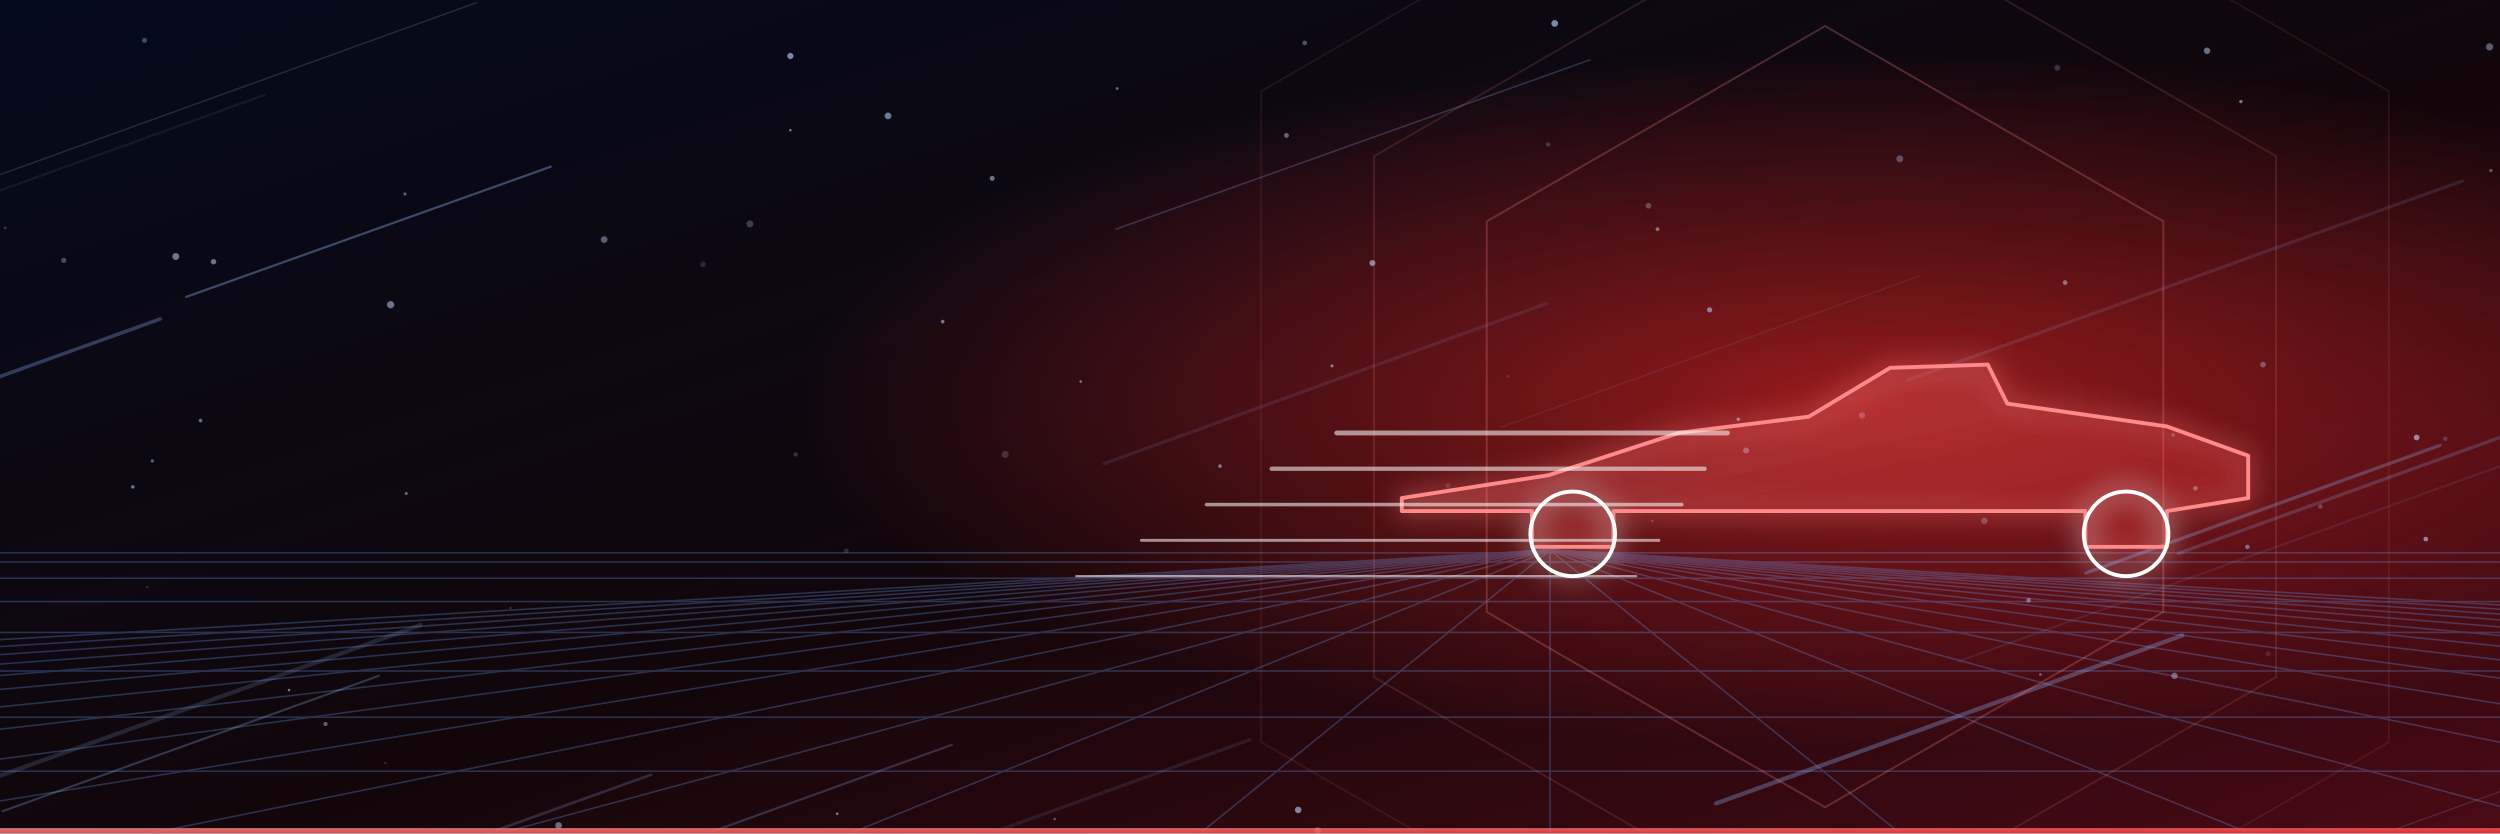
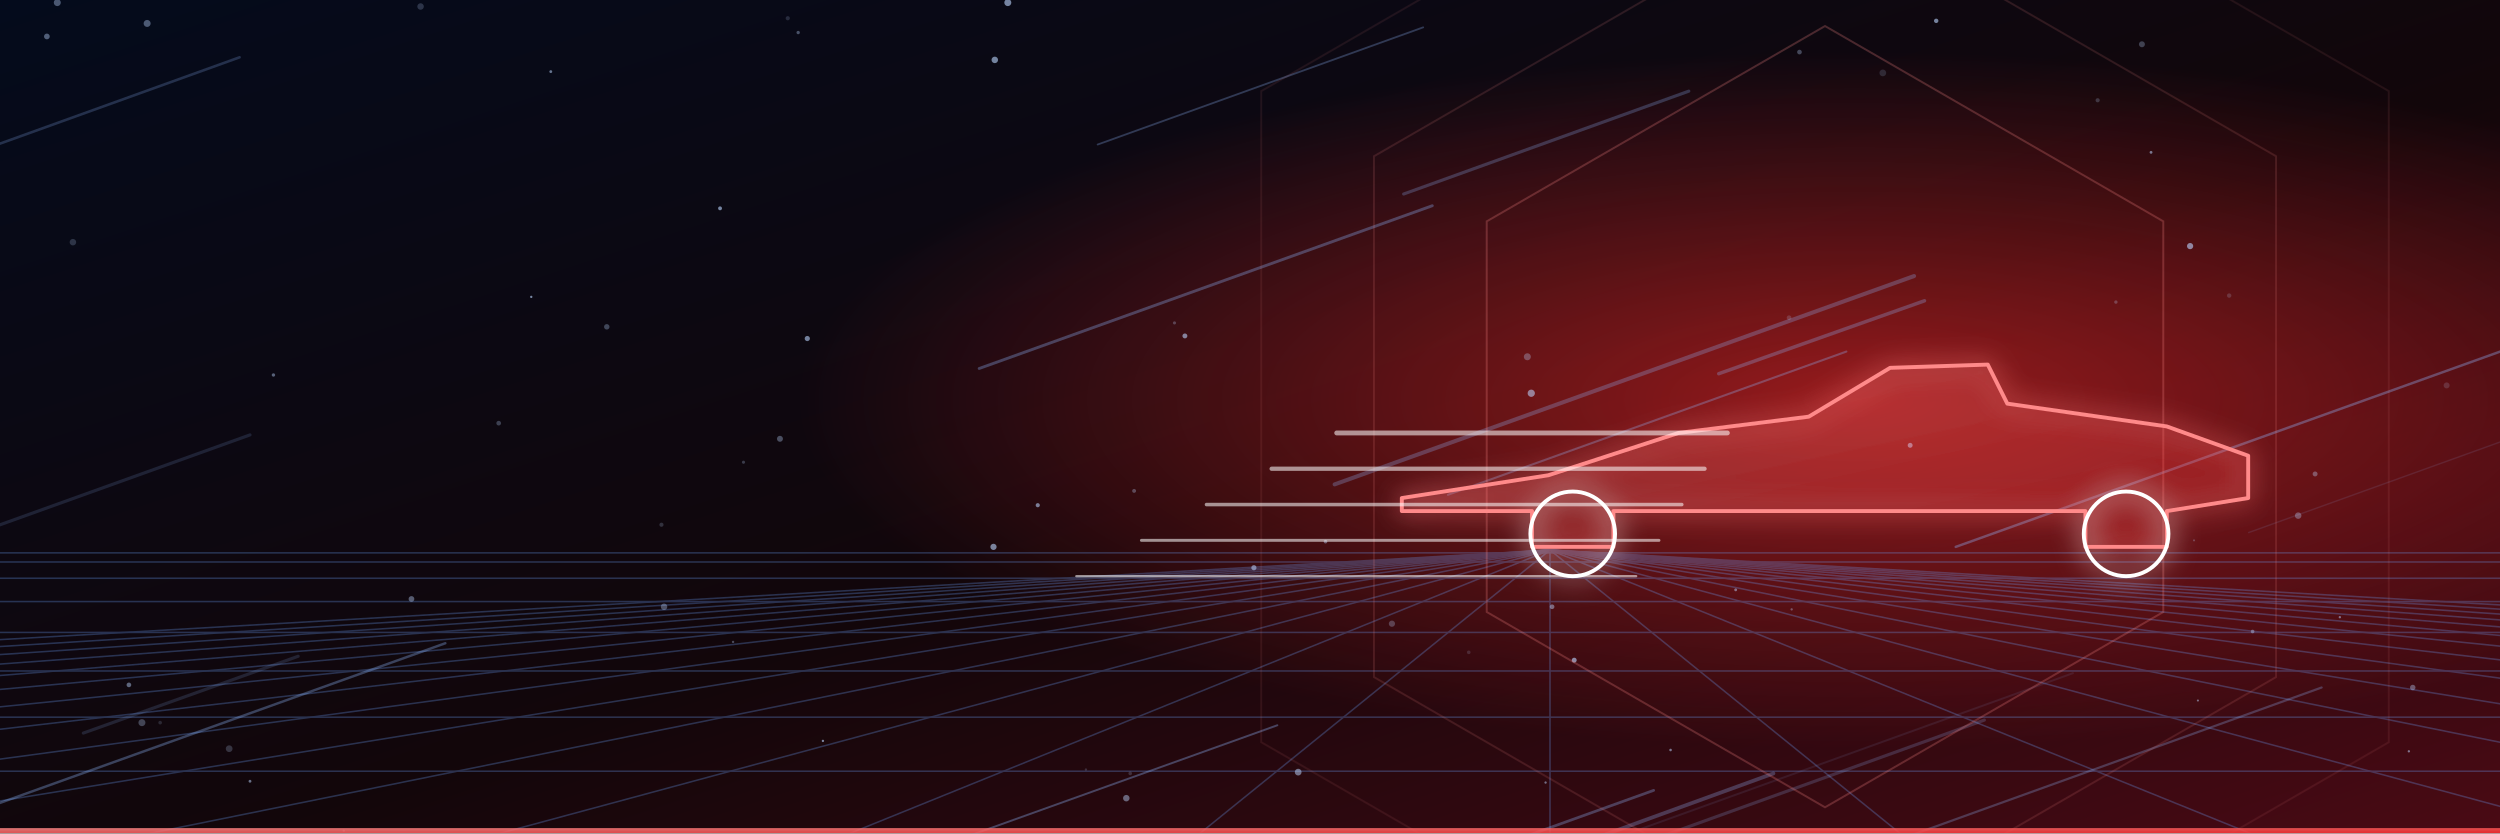
<svg xmlns="http://www.w3.org/2000/svg" viewBox="0 0 1920 640" width="1920" height="640" preserveAspectRatio="xMidYMid slice">
  <defs>
    <linearGradient id="bg" x1="0" y1="0" x2="1" y2="1">
      <stop offset="0" stop-color="#040b1c" />
      <stop offset=".55" stop-color="#12060a" />
      <stop offset="1" stop-color="#4a0a14" />
    </linearGradient>
    <radialGradient id="halo" cx="0.74" cy="0.48" r="0.42">
      <stop offset="0" stop-color="#ff2b2b" stop-opacity=".55" />
      <stop offset="1" stop-color="#ff2b2b" stop-opacity="0" />
    </radialGradient>
    <linearGradient id="shape" x1="0" y1="0" x2="1" y2="1">
      <stop offset="0" stop-color="#ff8a8a" />
      <stop offset="1" stop-color="#ff2b2b" />
    </linearGradient>
    <linearGradient id="fade" x1="0" y1="0" x2="0" y2="1">
      <stop offset="0" stop-color="#fff" stop-opacity="0" />
      <stop offset=".35" stop-color="#fff" stop-opacity="1" />
    </linearGradient>
    <mask id="fadeUp">
      <rect width="1920" height="640" fill="url(#fade)" />
    </mask>
    <filter id="glow" x="-30%" y="-30%" width="160%" height="160%">
      <feGaussianBlur stdDeviation="8" result="b" />
      <feMerge>
        <feMergeNode in="b" />
        <feMergeNode in="SourceGraphic" />
      </feMerge>
    </filter>
  </defs>
  <rect width="1920" height="640" fill="url(#bg)" />
  <rect width="1920" height="640" fill="url(#halo)" />
  <g stroke="#6aa3ff" stroke-width="1.2" opacity=".28" mask="url(#fadeUp)">
    <line x1="1190.4" y1="422.4" x2="-2572.8" y2="640" />
    <line x1="1190.4" y1="422.4" x2="-2304" y2="640" />
    <line x1="1190.4" y1="422.4" x2="-2035.2" y2="640" />
    <line x1="1190.4" y1="422.4" x2="-1766.4" y2="640" />
    <line x1="1190.4" y1="422.4" x2="-1497.6" y2="640" />
    <line x1="1190.4" y1="422.4" x2="-1228.8" y2="640" />
    <line x1="1190.4" y1="422.4" x2="-960" y2="640" />
    <line x1="1190.4" y1="422.4" x2="-691.2" y2="640" />
    <line x1="1190.4" y1="422.4" x2="-422.4" y2="640" />
    <line x1="1190.4" y1="422.4" x2="-153.6" y2="640" />
    <line x1="1190.4" y1="422.4" x2="115.2" y2="640" />
    <line x1="1190.4" y1="422.4" x2="384" y2="640" />
    <line x1="1190.4" y1="422.4" x2="652.8" y2="640" />
    <line x1="1190.4" y1="422.4" x2="921.6" y2="640" />
    <line x1="1190.4" y1="422.4" x2="1190.4" y2="640" />
    <line x1="1190.4" y1="422.4" x2="1459.2" y2="640" />
    <line x1="1190.4" y1="422.4" x2="1728" y2="640" />
    <line x1="1190.4" y1="422.4" x2="1996.8" y2="640" />
    <line x1="1190.4" y1="422.4" x2="2265.6" y2="640" />
    <line x1="1190.4" y1="422.4" x2="2534.4" y2="640" />
    <line x1="1190.4" y1="422.4" x2="2803.2" y2="640" />
    <line x1="1190.4" y1="422.4" x2="3072" y2="640" />
    <line x1="1190.4" y1="422.4" x2="3340.8" y2="640" />
    <line x1="1190.4" y1="422.4" x2="3609.6" y2="640" />
    <line x1="1190.4" y1="422.4" x2="3878.4" y2="640" />
    <line x1="1190.4" y1="422.4" x2="4147.2" y2="640" />
    <line x1="1190.4" y1="422.4" x2="4416" y2="640" />
    <line x1="1190.4" y1="422.4" x2="4684.8" y2="640" />
    <line x1="1190.4" y1="422.4" x2="4953.6" y2="640" />
    <line x1="0" y1="424.6" x2="1920" y2="424.6" />
    <line x1="0" y1="431.6" x2="1920" y2="431.6" />
    <line x1="0" y1="444.1" x2="1920" y2="444.1" />
    <line x1="0" y1="462.0" x2="1920" y2="462.0" />
    <line x1="0" y1="485.7" x2="1920" y2="485.7" />
    <line x1="0" y1="515.3" x2="1920" y2="515.3" />
    <line x1="0" y1="550.8" x2="1920" y2="550.8" />
    <line x1="0" y1="592.3" x2="1920" y2="592.3" />
    <line x1="0" y1="640.0" x2="1920" y2="640.0" />
  </g>
-   <line x1="2020" y1="322" x2="1504" y2="508" stroke="#8fb8ff" stroke-width="1.7" stroke-linecap="round" opacity="0.10" />
-   <line x1="731" y1="572" x2="408" y2="689" stroke="#8fb8ff" stroke-width="1.7" stroke-linecap="round" opacity="0.23" />
-   <line x1="1942" y1="328" x2="1673" y2="425" stroke="#8fb8ff" stroke-width="2.6" stroke-linecap="round" opacity="0.20" />
-   <line x1="1891" y1="139" x2="1465" y2="292" stroke="#8fb8ff" stroke-width="2.5" stroke-linecap="round" opacity="0.13" />
-   <line x1="1188" y1="233" x2="848" y2="356" stroke="#8fb8ff" stroke-width="2.5" stroke-linecap="round" opacity="0.11" />
-   <line x1="423" y1="128" x2="143" y2="228" stroke="#8fb8ff" stroke-width="1.7" stroke-linecap="round" opacity="0.36" />
-   <line x1="323" y1="480" x2="-196" y2="666" stroke="#8fb8ff" stroke-width="3.2" stroke-linecap="round" opacity="0.17" />
-   <line x1="1676" y1="488" x2="1318" y2="617" stroke="#8fb8ff" stroke-width="3.3" stroke-linecap="round" opacity="0.31" />
-   <line x1="203" y1="73" x2="-282" y2="248" stroke="#8fb8ff" stroke-width="1.7" stroke-linecap="round" opacity="0.09" />
-   <line x1="1221" y1="46" x2="857" y2="176" stroke="#8fb8ff" stroke-width="1.2" stroke-linecap="round" opacity="0.24" />
-   <line x1="500" y1="595" x2="185" y2="708" stroke="#8fb8ff" stroke-width="2.1" stroke-linecap="round" opacity="0.20" />
-   <line x1="2048" y1="562" x2="1739" y2="673" stroke="#8fb8ff" stroke-width="1.0" stroke-linecap="round" opacity="0.17" />
-   <line x1="960" y1="568" x2="583" y2="704" stroke="#8fb8ff" stroke-width="2.5" stroke-linecap="round" opacity="0.11" />
-   <line x1="1874" y1="342" x2="1602" y2="440" stroke="#8fb8ff" stroke-width="2.5" stroke-linecap="round" opacity="0.28" />
-   <line x1="1474" y1="212" x2="1153" y2="328" stroke="#8fb8ff" stroke-width="1.1" stroke-linecap="round" opacity="0.10" />
-   <line x1="366" y1="2" x2="-44" y2="150" stroke="#8fb8ff" stroke-width="1.2" stroke-linecap="round" opacity="0.18" />
-   <line x1="123" y1="245" x2="-345" y2="413" stroke="#8fb8ff" stroke-width="2.7" stroke-linecap="round" opacity="0.30" />
-   <line x1="291" y1="519" x2="2" y2="623" stroke="#8fb8ff" stroke-width="1.6" stroke-linecap="round" opacity="0.27" />
-   <circle cx="643" cy="625" r="1.0" fill="#bcd6ff" opacity="0.61" />
-   <circle cx="1112" cy="373" r="1.9" fill="#bcd6ff" opacity="0.15" />
-   <circle cx="300" cy="234" r="2.8" fill="#bcd6ff" opacity="0.53" />
-   <circle cx="607" cy="43" r="2.4" fill="#bcd6ff" opacity="0.62" />
-   <circle cx="937" cy="358" r="1.4" fill="#bcd6ff" opacity="0.55" />
-   <circle cx="858" cy="68" r="1.1" fill="#bcd6ff" opacity="0.49" />
-   <circle cx="4" cy="175" r="1.1" fill="#bcd6ff" opacity="0.24" />
-   <circle cx="392" cy="467" r="0.8" fill="#bcd6ff" opacity="0.27" />
-   <circle cx="1669" cy="334" r="1.4" fill="#bcd6ff" opacity="0.33" />
-   <circle cx="1912" cy="36" r="2.8" fill="#bcd6ff" opacity="0.41" />
-   <circle cx="1670" cy="519" r="2.5" fill="#bcd6ff" opacity="0.43" />
-   <circle cx="1856" cy="336" r="2.2" fill="#bcd6ff" opacity="0.61" />
-   <circle cx="1567" cy="518" r="1.1" fill="#bcd6ff" opacity="0.42" />
-   <circle cx="1158" cy="289" r="1.3" fill="#bcd6ff" opacity="0.12" />
-   <circle cx="988" cy="104" r="1.9" fill="#bcd6ff" opacity="0.44" />
-   <circle cx="724" cy="247" r="1.4" fill="#bcd6ff" opacity="0.54" />
-   <circle cx="154" cy="323" r="1.4" fill="#bcd6ff" opacity="0.50" />
-   <circle cx="1012" cy="638" r="2.5" fill="#bcd6ff" opacity="0.59" />
-   <circle cx="1189" cy="111" r="1.6" fill="#bcd6ff" opacity="0.23" />
-   <circle cx="102" cy="374" r="1.3" fill="#bcd6ff" opacity="0.58" />
-   <circle cx="429" cy="634" r="2.6" fill="#bcd6ff" opacity="0.49" />
-   <circle cx="1269" cy="400" r="1.0" fill="#bcd6ff" opacity="0.21" />
-   <circle cx="113" cy="451" r="1.1" fill="#bcd6ff" opacity="0.15" />
-   <circle cx="1266" cy="158" r="2.2" fill="#bcd6ff" opacity="0.30" />
-   <circle cx="464" cy="184" r="2.6" fill="#bcd6ff" opacity="0.42" />
-   <circle cx="1863" cy="414" r="1.8" fill="#bcd6ff" opacity="0.60" />
-   <circle cx="1586" cy="217" r="1.8" fill="#bcd6ff" opacity="0.49" />
-   <circle cx="607" cy="100" r="1.0" fill="#bcd6ff" opacity="0.58" />
-   <circle cx="650" cy="423" r="1.8" fill="#bcd6ff" opacity="0.17" />
-   <circle cx="772" cy="349" r="2.7" fill="#bcd6ff" opacity="0.20" />
-   <circle cx="1721" cy="78" r="1.3" fill="#bcd6ff" opacity="0.56" />
-   <circle cx="1738" cy="280" r="2.2" fill="#bcd6ff" opacity="0.34" />
-   <circle cx="1695" cy="39" r="2.5" fill="#bcd6ff" opacity="0.49" />
-   <circle cx="540" cy="203" r="2.2" fill="#bcd6ff" opacity="0.15" />
-   <circle cx="111" cy="31" r="1.9" fill="#bcd6ff" opacity="0.33" />
-   <circle cx="1524" cy="400" r="2.5" fill="#bcd6ff" opacity="0.27" />
-   <circle cx="222" cy="530" r="1.0" fill="#bcd6ff" opacity="0.57" />
-   <circle cx="762" cy="137" r="1.9" fill="#bcd6ff" opacity="0.52" />
-   <circle cx="1194" cy="18" r="2.6" fill="#bcd6ff" opacity="0.62" />
-   <circle cx="1558" cy="461" r="1.8" fill="#bcd6ff" opacity="0.46" />
-   <circle cx="611" cy="349" r="1.6" fill="#bcd6ff" opacity="0.22" />
-   <circle cx="1335" cy="322" r="1.3" fill="#bcd6ff" opacity="0.59" />
-   <circle cx="1580" cy="52" r="2.3" fill="#bcd6ff" opacity="0.21" />
-   <circle cx="164" cy="201" r="2.1" fill="#bcd6ff" opacity="0.52" />
-   <circle cx="135" cy="197" r="2.7" fill="#bcd6ff" opacity="0.53" />
-   <circle cx="1913" cy="131" r="1.3" fill="#bcd6ff" opacity="0.39" />
-   <circle cx="1002" cy="33" r="1.8" fill="#bcd6ff" opacity="0.36" />
-   <circle cx="1878" cy="337" r="1.7" fill="#bcd6ff" opacity="0.22" />
-   <circle cx="1742" cy="502" r="1.9" fill="#bcd6ff" opacity="0.13" />
-   <circle cx="576" cy="172" r="2.7" fill="#bcd6ff" opacity="0.26" />
-   <circle cx="1313" cy="238" r="2.0" fill="#bcd6ff" opacity="0.55" />
-   <circle cx="1273" cy="176" r="1.5" fill="#bcd6ff" opacity="0.50" />
-   <circle cx="1686" cy="375" r="1.8" fill="#bcd6ff" opacity="0.48" />
-   <circle cx="1341" cy="346" r="2.3" fill="#bcd6ff" opacity="0.42" />
-   <circle cx="1726" cy="420" r="1.7" fill="#bcd6ff" opacity="0.48" />
-   <circle cx="311" cy="149" r="1.2" fill="#bcd6ff" opacity="0.45" />
-   <circle cx="49" cy="200" r="2.0" fill="#bcd6ff" opacity="0.33" />
-   <circle cx="1023" cy="281" r="1.2" fill="#bcd6ff" opacity="0.55" />
-   <circle cx="250" cy="556" r="1.6" fill="#bcd6ff" opacity="0.44" />
-   <circle cx="810" cy="629" r="0.9" fill="#bcd6ff" opacity="0.45" />
-   <circle cx="1782" cy="389" r="1.8" fill="#bcd6ff" opacity="0.25" />
-   <circle cx="997" cy="622" r="2.5" fill="#bcd6ff" opacity="0.60" />
-   <circle cx="682" cy="89" r="2.6" fill="#bcd6ff" opacity="0.55" />
-   <circle cx="312" cy="379" r="1.2" fill="#bcd6ff" opacity="0.45" />
-   <circle cx="1430" cy="319" r="2.4" fill="#bcd6ff" opacity="0.31" />
-   <circle cx="1054" cy="202" r="2.3" fill="#bcd6ff" opacity="0.59" />
-   <circle cx="117" cy="354" r="1.3" fill="#bcd6ff" opacity="0.42" />
-   <circle cx="830" cy="293" r="1.0" fill="#bcd6ff" opacity="0.54" />
-   <circle cx="1459" cy="122" r="2.7" fill="#bcd6ff" opacity="0.33" />
-   <circle cx="296" cy="586" r="0.9" fill="#bcd6ff" opacity="0.17" />
+   <line x1="1783" y1="528" x2="1383" y2="672" stroke="#8fb8ff" stroke-width="1.7" stroke-linecap="round" opacity="0.27" />
+   <line x1="1297" y1="70" x2="1078" y2="149" stroke="#8fb8ff" stroke-width="2.4" stroke-linecap="round" opacity="0.25" />
+   <line x1="184" y1="44" x2="-335" y2="231" stroke="#8fb8ff" stroke-width="2.0" stroke-linecap="round" opacity="0.22" />
+   <line x1="1270" y1="607" x2="1128" y2="658" stroke="#8fb8ff" stroke-width="2.1" stroke-linecap="round" opacity="0.31" />
+   <line x1="1100" y1="158" x2="752" y2="283" stroke="#8fb8ff" stroke-width="2.2" stroke-linecap="round" opacity="0.32" />
+   <line x1="2001" y1="241" x2="1502" y2="420" stroke="#8fb8ff" stroke-width="1.9" stroke-linecap="round" opacity="0.35" />
+   <line x1="1592" y1="517" x2="1223" y2="650" stroke="#8fb8ff" stroke-width="1.5" stroke-linecap="round" opacity="0.10" />
+   <line x1="1524" y1="553" x2="1008" y2="739" stroke="#8fb8ff" stroke-width="2.4" stroke-linecap="round" opacity="0.20" />
+   <line x1="192" y1="334" x2="-139" y2="453" stroke="#8fb8ff" stroke-width="2.4" stroke-linecap="round" opacity="0.15" />
+   <line x1="229" y1="504" x2="64" y2="563" stroke="#8fb8ff" stroke-width="2.4" stroke-linecap="round" opacity="0.16" />
+   <line x1="1963" y1="324" x2="1727" y2="409" stroke="#8fb8ff" stroke-width="1.1" stroke-linecap="round" opacity="0.12" />
+   <line x1="981" y1="557" x2="585" y2="699" stroke="#8fb8ff" stroke-width="1.5" stroke-linecap="round" opacity="0.34" />
+   <line x1="1362" y1="594" x2="1172" y2="663" stroke="#8fb8ff" stroke-width="2.9" stroke-linecap="round" opacity="0.28" />
+   <line x1="342" y1="494" x2="-15" y2="622" stroke="#8fb8ff" stroke-width="1.9" stroke-linecap="round" opacity="0.33" />
+   <line x1="1418" y1="270" x2="1112" y2="380" stroke="#8fb8ff" stroke-width="1.6" stroke-linecap="round" opacity="0.30" />
+   <line x1="1478" y1="231" x2="1320" y2="287" stroke="#8fb8ff" stroke-width="2.7" stroke-linecap="round" opacity="0.28" />
+   <line x1="1470" y1="212" x2="1025" y2="372" stroke="#8fb8ff" stroke-width="3.1" stroke-linecap="round" opacity="0.27" />
+   <line x1="1093" y1="21" x2="843" y2="111" stroke="#8fb8ff" stroke-width="1.4" stroke-linecap="round" opacity="0.28" />
+   <circle cx="123" cy="555" r="1.4" fill="#bcd6ff" opacity="0.16" />
+   <circle cx="1446" cy="56" r="2.6" fill="#bcd6ff" opacity="0.16" />
+   <circle cx="620" cy="260" r="2.0" fill="#bcd6ff" opacity="0.58" />
+   <circle cx="323" cy="5" r="2.5" fill="#bcd6ff" opacity="0.21" />
+   <circle cx="1765" cy="396" r="2.5" fill="#bcd6ff" opacity="0.34" />
+   <circle cx="510" cy="466" r="2.5" fill="#bcd6ff" opacity="0.36" />
+   <circle cx="44" cy="2" r="2.7" fill="#bcd6ff" opacity="0.38" />
+   <circle cx="1645" cy="34" r="2.3" fill="#bcd6ff" opacity="0.28" />
+   <circle cx="563" cy="493" r="0.9" fill="#bcd6ff" opacity="0.33" />
+   <circle cx="1850" cy="577" r="0.9" fill="#bcd6ff" opacity="0.52" />
+   <circle cx="764" cy="46" r="2.5" fill="#bcd6ff" opacity="0.59" />
+   <circle cx="1376" cy="468" r="0.9" fill="#bcd6ff" opacity="0.35" />
+   <circle cx="902" cy="248" r="1.2" fill="#bcd6ff" opacity="0.27" />
+   <circle cx="423" cy="55" r="1.1" fill="#bcd6ff" opacity="0.52" />
+   <circle cx="109" cy="555" r="2.7" fill="#bcd6ff" opacity="0.30" />
+   <circle cx="466" cy="251" r="2.1" fill="#bcd6ff" opacity="0.30" />
+   <circle cx="834" cy="591" r="0.9" fill="#bcd6ff" opacity="0.19" />
+   <circle cx="1192" cy="466" r="1.8" fill="#bcd6ff" opacity="0.45" />
+   <circle cx="963" cy="436" r="2.0" fill="#bcd6ff" opacity="0.54" />
+   <circle cx="99" cy="526" r="1.8" fill="#bcd6ff" opacity="0.45" />
+   <circle cx="1730" cy="485" r="1.4" fill="#bcd6ff" opacity="0.40" />
+   <circle cx="1487" cy="16" r="1.7" fill="#bcd6ff" opacity="0.59" />
+   <circle cx="871" cy="377" r="1.5" fill="#bcd6ff" opacity="0.31" />
+   <circle cx="1333" cy="453" r="1.1" fill="#bcd6ff" opacity="0.49" />
+   <circle cx="868" cy="594" r="1.4" fill="#bcd6ff" opacity="0.19" />
+   <circle cx="1209" cy="507" r="1.9" fill="#bcd6ff" opacity="0.62" />
+   <circle cx="264" cy="638" r="0.9" fill="#bcd6ff" opacity="0.30" />
+   <circle cx="210" cy="288" r="1.3" fill="#bcd6ff" opacity="0.43" />
+   <circle cx="1685" cy="415" r="0.8" fill="#bcd6ff" opacity="0.25" />
+   <circle cx="192" cy="600" r="1.1" fill="#bcd6ff" opacity="0.51" />
+   <circle cx="1625" cy="232" r="1.3" fill="#bcd6ff" opacity="0.25" />
+   <circle cx="316" cy="460" r="2.2" fill="#bcd6ff" opacity="0.41" />
+   <circle cx="1283" cy="576" r="1.0" fill="#bcd6ff" opacity="0.53" />
+   <circle cx="605" cy="14" r="1.6" fill="#bcd6ff" opacity="0.17" />
+   <circle cx="865" cy="613" r="2.5" fill="#bcd6ff" opacity="0.45" />
+   <circle cx="1176" cy="302" r="2.8" fill="#bcd6ff" opacity="0.56" />
+   <circle cx="1682" cy="189" r="2.4" fill="#bcd6ff" opacity="0.60" />
+   <circle cx="56" cy="186" r="2.5" fill="#bcd6ff" opacity="0.21" />
+   <circle cx="408" cy="228" r="0.9" fill="#bcd6ff" opacity="0.61" />
+   <circle cx="1128" cy="501" r="1.4" fill="#bcd6ff" opacity="0.16" />
+   <circle cx="383" cy="325" r="1.8" fill="#bcd6ff" opacity="0.27" />
+   <circle cx="774" cy="2" r="2.7" fill="#bcd6ff" opacity="0.60" />
+   <circle cx="1374" cy="244" r="1.8" fill="#bcd6ff" opacity="0.18" />
+   <circle cx="599" cy="337" r="2.3" fill="#bcd6ff" opacity="0.34" />
+   <circle cx="571" cy="355" r="1.2" fill="#bcd6ff" opacity="0.25" />
+   <circle cx="613" cy="25" r="1.3" fill="#bcd6ff" opacity="0.35" />
+   <circle cx="1712" cy="227" r="1.7" fill="#bcd6ff" opacity="0.18" />
+   <circle cx="1879" cy="296" r="2.3" fill="#bcd6ff" opacity="0.17" />
+   <circle cx="1018" cy="416" r="1.4" fill="#bcd6ff" opacity="0.42" />
+   <circle cx="36" cy="28" r="2.2" fill="#bcd6ff" opacity="0.41" />
+   <circle cx="763" cy="420" r="2.4" fill="#bcd6ff" opacity="0.59" />
+   <circle cx="553" cy="160" r="1.5" fill="#bcd6ff" opacity="0.60" />
+   <circle cx="1611" cy="77" r="1.6" fill="#bcd6ff" opacity="0.22" />
+   <circle cx="1652" cy="117" r="1.1" fill="#bcd6ff" opacity="0.53" />
+   <circle cx="910" cy="258" r="1.9" fill="#bcd6ff" opacity="0.58" />
+   <circle cx="1382" cy="40" r="1.8" fill="#bcd6ff" opacity="0.31" />
+   <circle cx="1467" cy="342" r="1.9" fill="#bcd6ff" opacity="0.60" />
+   <circle cx="1778" cy="364" r="1.9" fill="#bcd6ff" opacity="0.35" />
+   <circle cx="1187" cy="601" r="0.9" fill="#bcd6ff" opacity="0.50" />
+   <circle cx="1069" cy="479" r="2.4" fill="#bcd6ff" opacity="0.27" />
+   <circle cx="1173" cy="274" r="2.7" fill="#bcd6ff" opacity="0.31" />
+   <circle cx="176" cy="575" r="2.6" fill="#bcd6ff" opacity="0.22" />
+   <circle cx="997" cy="593" r="2.6" fill="#bcd6ff" opacity="0.51" />
+   <circle cx="1688" cy="538" r="0.8" fill="#bcd6ff" opacity="0.49" />
+   <circle cx="797" cy="388" r="1.6" fill="#bcd6ff" opacity="0.57" />
+   <circle cx="113" cy="18" r="2.7" fill="#bcd6ff" opacity="0.39" />
+   <circle cx="632" cy="569" r="0.9" fill="#bcd6ff" opacity="0.62" />
+   <circle cx="508" cy="403" r="1.6" fill="#bcd6ff" opacity="0.20" />
+   <circle cx="1797" cy="474" r="0.9" fill="#bcd6ff" opacity="0.51" />
+   <circle cx="1853" cy="528" r="2.1" fill="#bcd6ff" opacity="0.38" />
  <g opacity=".9">
    <polygon points="1661.4,470.0 1401.6,620.0 1141.8,470.0 1141.8,170.0 1401.6,20.0 1661.4,170.0" fill="none" stroke="#ff8a8a" stroke-width="1.5" opacity="0.28" />
    <polygon points="1748.0,520.0 1401.6,720.0 1055.2,520.0 1055.2,120.0 1401.6,-80.0 1748.0,120.0" fill="none" stroke="#ff8a8a" stroke-width="1.5" opacity="0.16" />
    <polygon points="1834.6,570.0 1401.6,820.0 968.6,570.0 968.6,70.0 1401.6,-180.0 1834.6,70.0" fill="none" stroke="#ff8a8a" stroke-width="1.5" opacity="0.1" />
  </g>
  <g filter="url(#glow)" transform="translate(1076.6 245) scale(1.25)">
    <path d="M0 110 L90 96 L170 70 L250 60 L300 30 L360 28 L372 52 L470 66 L520 84 L520 110 L470 118 L470 140 L420 140 L420 118 L130 118 L130 140 L80 140 L80 118 L0 118 Z" fill="url(#shape)" fill-opacity=".16" stroke="#ff8a8a" stroke-width="2.4" stroke-linejoin="round" />
    <circle cx="105" cy="132" r="26" fill="none" stroke="#ffffff" stroke-width="2.4" />
    <circle cx="445" cy="132" r="26" fill="none" stroke="#ffffff" stroke-width="2.4" />
  </g>
  <g stroke="#ffffff" stroke-linecap="round" opacity=".55">
    <line x1="1026.6" y1="332.5" x2="1326.6" y2="332.5" stroke-width="3.75" />
    <line x1="976.6" y1="360" x2="1309.1" y2="360" stroke-width="3.25" />
    <line x1="926.6" y1="387.5" x2="1291.6" y2="387.5" stroke-width="2.75" />
    <line x1="876.6" y1="415" x2="1274.1" y2="415" stroke-width="2.25" />
    <line x1="826.6" y1="442.5" x2="1256.6" y2="442.5" stroke-width="1.75" />
  </g>
  <rect y="636" width="1920" height="4" fill="url(#shape)" opacity=".85" />
</svg>
